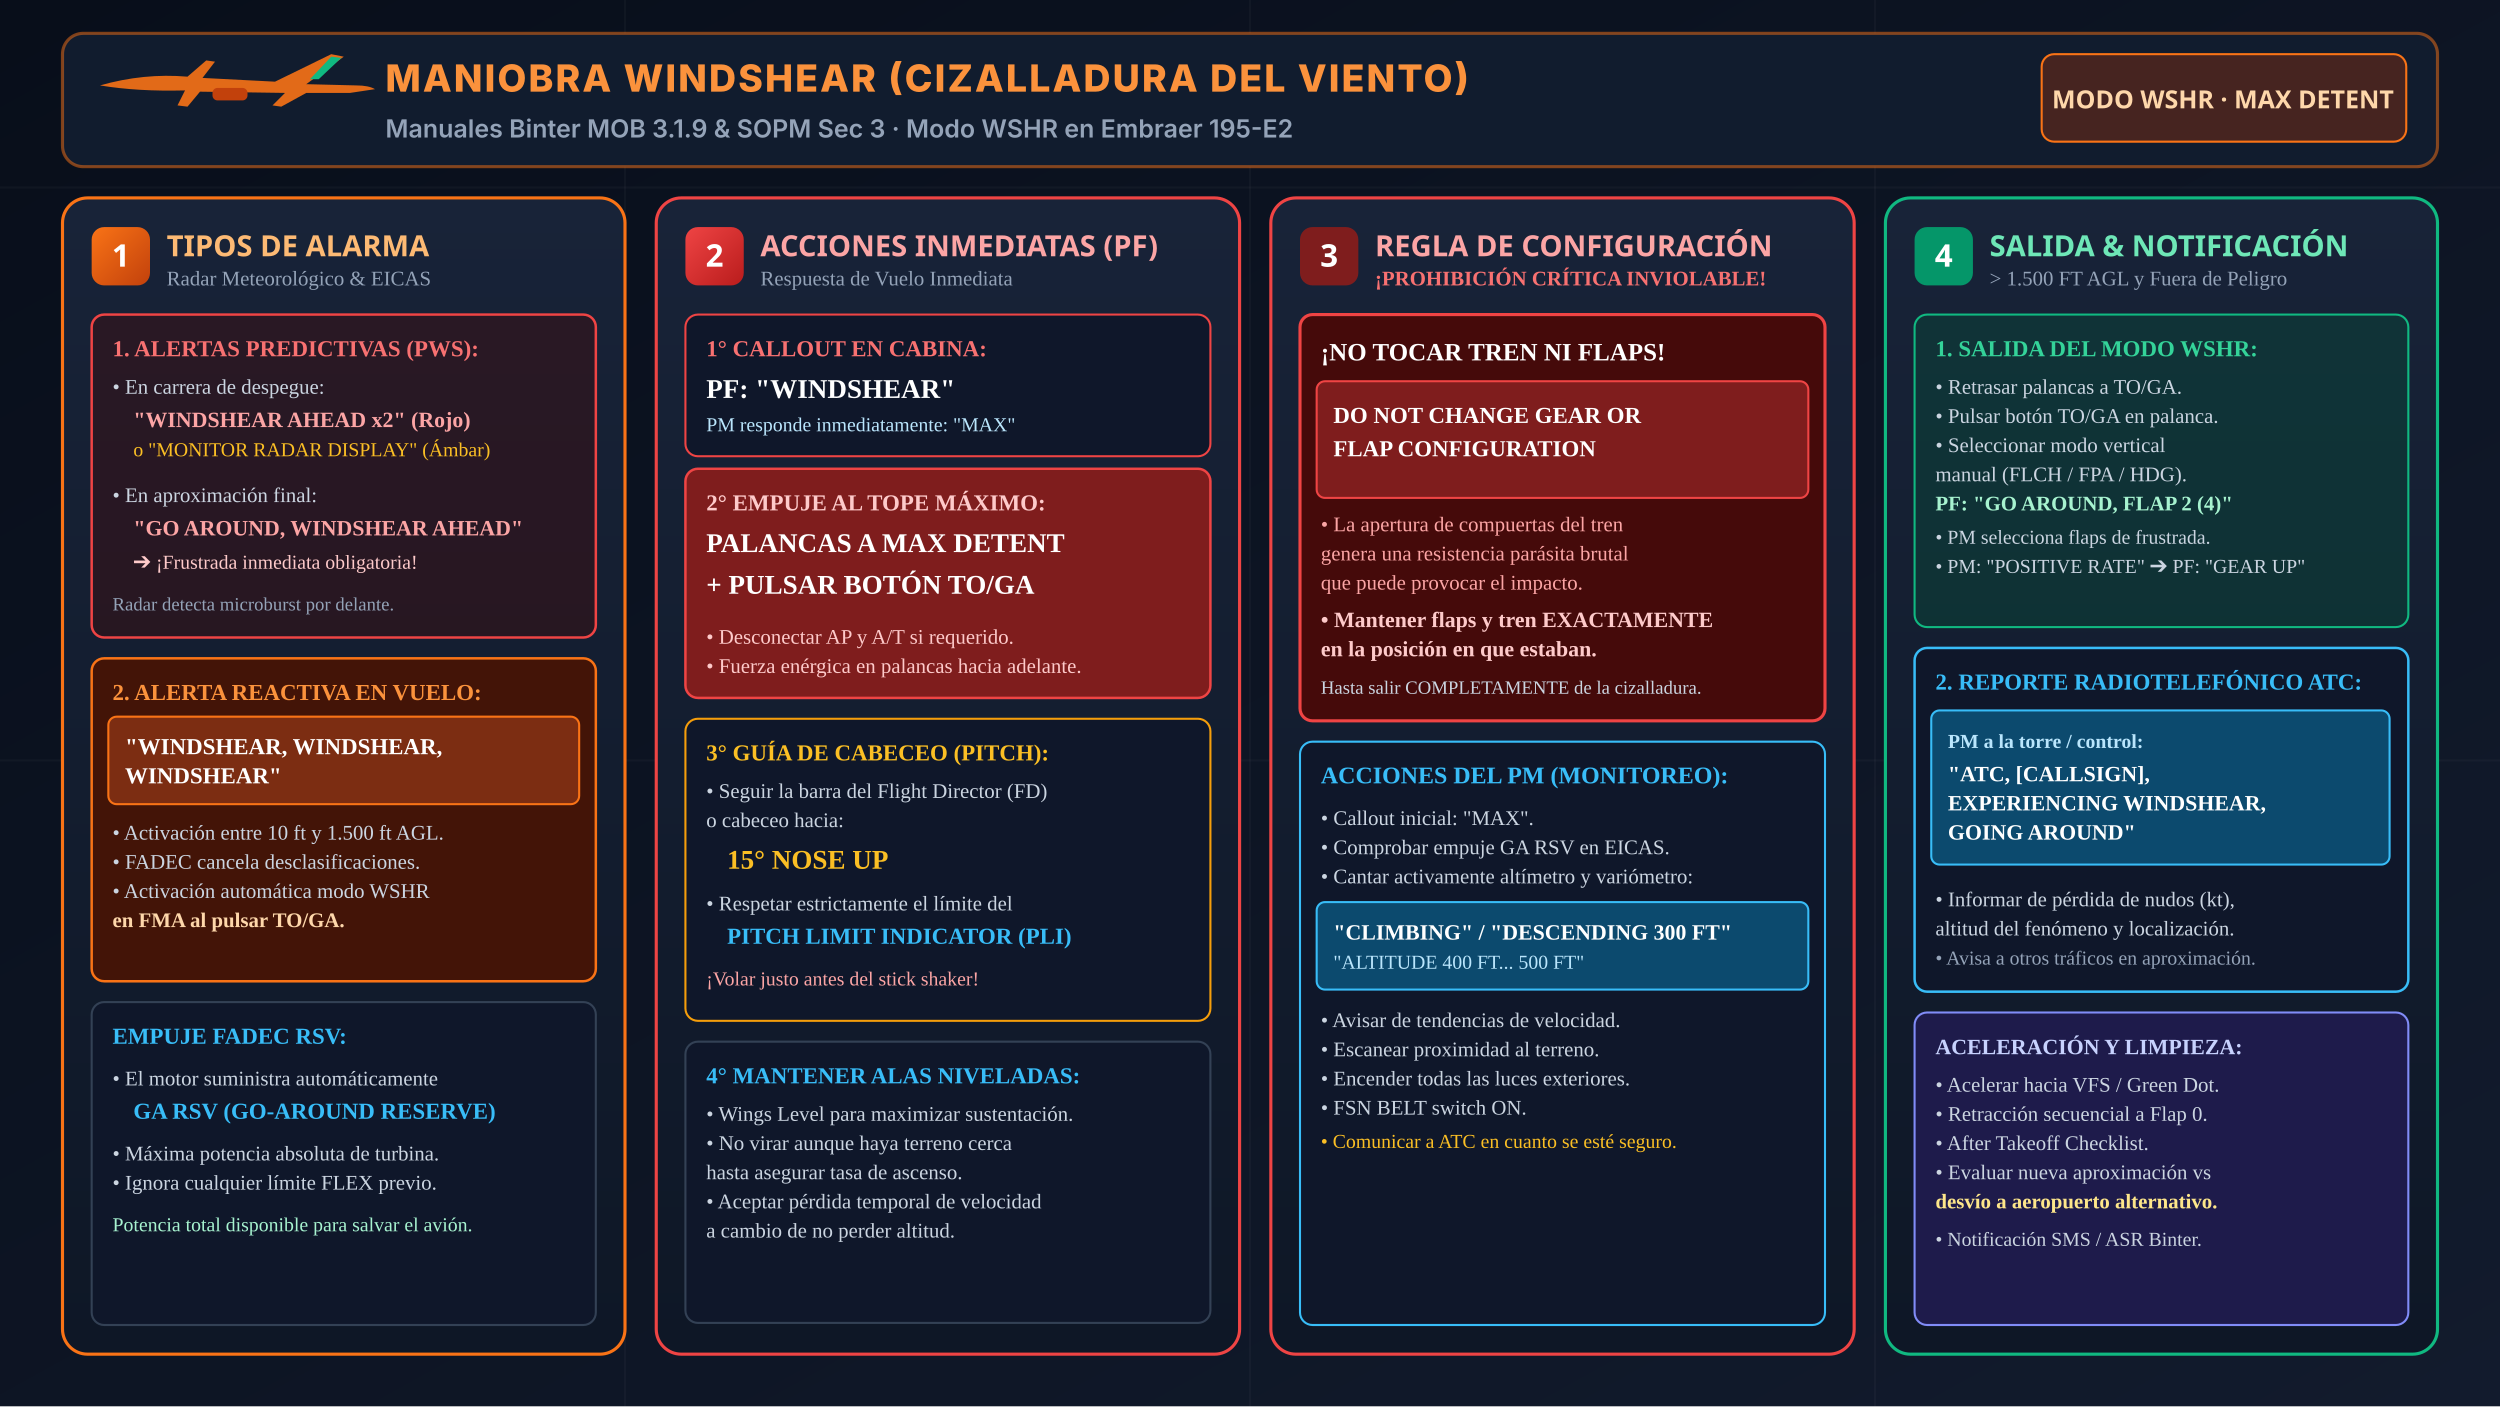
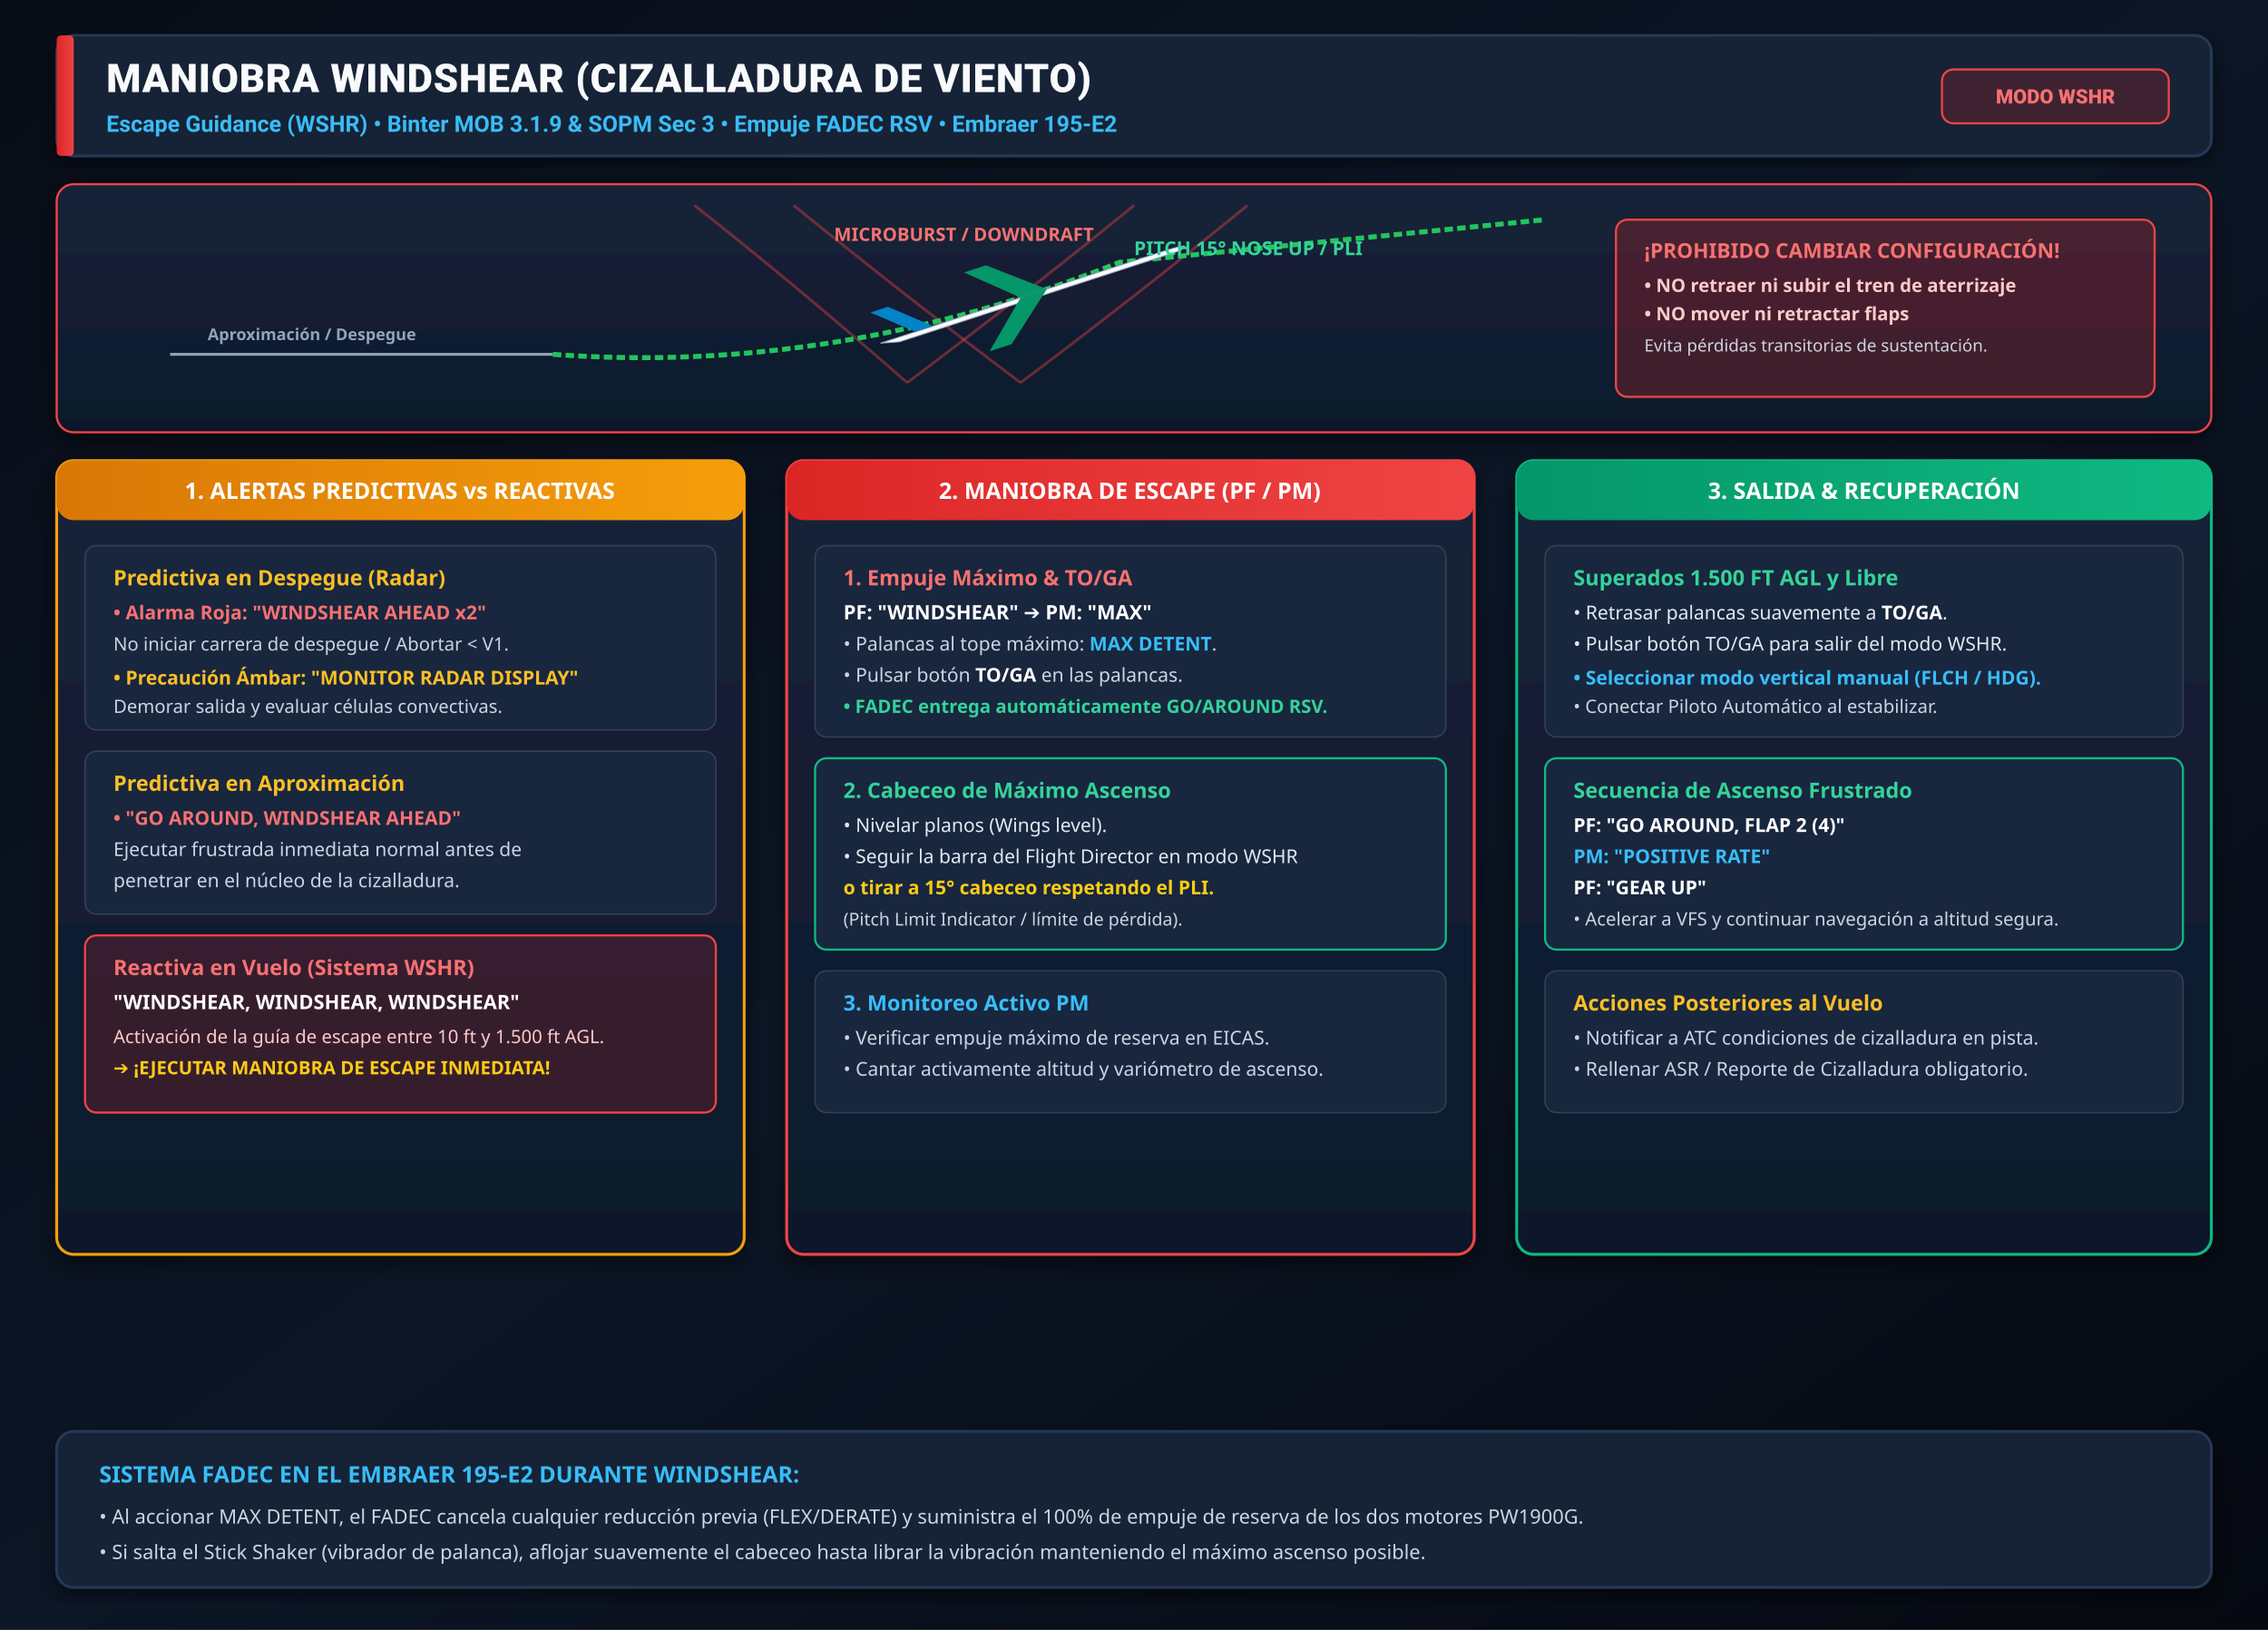
- <svg xmlns="http://www.w3.org/2000/svg" viewBox="0 0 1200 675" width="100%" height="100%">
+ <svg xmlns="http://www.w3.org/2000/svg" viewBox="0 0 1600 1150" width="100%" height="100%">
  <defs>
-     <linearGradient id="bgGradWs" x1="0%" y1="0%" x2="100%" y2="100%">
-       <stop offset="0%" stop-color="#080e1a" />
-       <stop offset="100%" stop-color="#121b2d" />
+     <linearGradient id="bgGrad" x1="0%" y1="0%" x2="100%" y2="100%">
+       <stop offset="0%" stop-color="#070c16" />
+       <stop offset="50%" stop-color="#0c1626" />
+       <stop offset="100%" stop-color="#050810" />
    </linearGradient>
-     <linearGradient id="cardGradW" x1="0%" y1="0%" x2="0%" y2="100%">
-       <stop offset="0%" stop-color="#182338" />
-       <stop offset="100%" stop-color="#0e1726" />
+     <linearGradient id="cardGrad" x1="0%" y1="0%" x2="0%" y2="100%">
+       <stop offset="0%" stop-color="#152238" />
+       <stop offset="100%" stop-color="#0f192b" />
    </linearGradient>
-     <linearGradient id="orangeGradW" x1="0%" y1="0%" x2="100%" y2="100%">
-       <stop offset="0%" stop-color="#f97316" />
-       <stop offset="100%" stop-color="#c2410c" />
+     <linearGradient id="redGrad" x1="0%" y1="0%" x2="100%" y2="0%">
+       <stop offset="0%" stop-color="#dc2626" />
+       <stop offset="100%" stop-color="#ef4444" />
    </linearGradient>
-     <linearGradient id="redGradW" x1="0%" y1="0%" x2="100%" y2="100%">
-       <stop offset="0%" stop-color="#ef4444" />
-       <stop offset="100%" stop-color="#b91c1c" />
+     <linearGradient id="goldGrad" x1="0%" y1="0%" x2="100%" y2="0%">
+       <stop offset="0%" stop-color="#d97706" />
+       <stop offset="100%" stop-color="#f59e0b" />
    </linearGradient>
+     <linearGradient id="blueGrad" x1="0%" y1="0%" x2="100%" y2="0%">
+       <stop offset="0%" stop-color="#0284c7" />
+       <stop offset="100%" stop-color="#38bdf8" />
+     </linearGradient>
+     <linearGradient id="greenGrad" x1="0%" y1="0%" x2="100%" y2="0%">
+       <stop offset="0%" stop-color="#059669" />
+       <stop offset="100%" stop-color="#10b981" />
+     </linearGradient>
+     <filter id="shadow" x="-10%" y="-10%" width="120%" height="120%">
+       <feDropShadow dx="0" dy="6" stdDeviation="8" flood-color="#000000" flood-opacity="0.5" />
+     </filter>
  </defs>
-   <rect width="1200" height="675" fill="url(#bgGradWs)" />
-   <g stroke="#ffffff" stroke-opacity="0.03" stroke-width="1">
-     <line x1="0" y1="90" x2="1200" y2="90" />
-     <line x1="0" y1="365" x2="1200" y2="365" />
-     <line x1="300" y1="0" x2="300" y2="675" />
-     <line x1="600" y1="0" x2="600" y2="675" />
-     <line x1="900" y1="0" x2="900" y2="675" />
+   <rect width="1600" height="1150" fill="url(#bgGrad)" />
+   <g transform="translate(40, 25)">
+     <rect width="1520" height="85" rx="12" fill="#132035" stroke="#253856" stroke-width="2" filter="url(#shadow)" />
+     <rect width="12" height="85" fill="url(#redGrad)" rx="3" />
+     <text x="35" y="40" font-family="-apple-system, BlinkMacSystemFont, 'Segoe UI', Roboto, sans-serif" font-size="28" font-weight="900" fill="#f8fafc" letter-spacing="0.5">
+       MANIOBRA WINDSHEAR (CIZALLADURA DE VIENTO)
+     </text>
+     <text x="35" y="68" font-family="-apple-system, BlinkMacSystemFont, 'Segoe UI', Roboto, sans-serif" font-size="16" font-weight="600" fill="#38bdf8">
+       Escape Guidance (WSHR) • Binter MOB 3.1.9 &amp; SOPM Sec 3 • Empuje FADEC RSV • Embraer 195-E2
+     </text>
+     <rect x="1330" y="24" width="160" height="38" rx="8" fill="rgba(220, 38, 38, 0.2)" stroke="#ef4444" stroke-width="1.5" />
+     <text x="1410" y="48" font-family="-apple-system, BlinkMacSystemFont, 'Segoe UI', Roboto, sans-serif" font-size="14" font-weight="800" fill="#f87171" text-anchor="middle">
+       MODO WSHR
+     </text>
  </g>
-   <rect x="30" y="16" width="1140" height="64" rx="10" fill="#111c2e" stroke="#f97316" stroke-opacity="0.5" stroke-width="1.5" />
-   <g transform="translate(48, 26) scale(0.6)">
-     <path d="M 0 25 Q 35 15 70 18 L 85 5 L 92 6 L 82 19 L 140 22 L 185 0 L 195 2 L 165 24 L 205 25 Q 215 25 220 28 L 200 31 L 165 31 L 145 42 L 138 41 L 148 31 L 80 30 L 70 42 L 62 41 L 68 29 Q 30 30 0 25 Z" fill="#f97316" fill-opacity="0.9" />
-     <rect x="90" y="27" width="28" height="10" rx="4" fill="#c2410c" />
-     <polygon points="185,2 193,3 175,20 168,20" fill="#10b981" />
+   <g transform="translate(40, 130)">
+     <rect width="1520" height="175" rx="12" fill="url(#cardGrad)" stroke="#ef4444" stroke-width="1.5" filter="url(#shadow)" />
+     <g stroke="rgba(239, 68, 68, 0.4)" stroke-width="2" fill="none">
+       <path d="M 450,15 Q 520,70 600,140" />
+       <path d="M 520,15 Q 600,80 680,140" />
+       <path d="M 680,140 Q 760,80 840,15" />
+       <path d="M 600,140 Q 680,80 760,15" />
+     </g>
+     <text x="640" y="40" font-family="sans-serif" font-size="13" font-weight="800" fill="#f87171" text-anchor="middle">MICROBURST / DOWNDRAFT</text>
+     <line x1="80" y1="120" x2="350" y2="120" stroke="#94a3b8" stroke-width="2" />
+     <text x="180" y="110" font-family="sans-serif" font-size="11.5" font-weight="600" fill="#94a3b8" text-anchor="middle">Aproximación / Despegue</text>
+     <path d="M 350,120 Q 550,135 750,55 L 1050,25" fill="none" stroke="#22c55e" stroke-width="3.5" stroke-dasharray="6,3" />
+     <g transform="translate(680, 80) rotate(-18) scale(0.65)">
+       <path d="M -160,0 L 160,0 Q 200,0 180,5 L -140,5 Z" fill="#f8fafc" stroke="#94a3b8" />
+       <path d="M 0,0 L -50,-45 L -25,-45 L 30,0 Z" fill="#059669" />
+       <path d="M 0,0 L -50,45 L -25,45 L 30,0 Z" fill="#059669" />
+       <path d="M -120,0 L -160,-35 L -140,-35 L -100,0 Z" fill="#0284c7" />
+     </g>
+     <text x="760" y="50" font-family="sans-serif" font-size="13.5" font-weight="900" fill="#34d399">PITCH 15° NOSE UP / PLI</text>
+     <rect x="1100" y="25" width="380" height="125" rx="8" fill="rgba(220, 38, 38, 0.25)" stroke="#ef4444" stroke-width="1.5" />
+     <text x="1120" y="52" font-family="sans-serif" font-size="14.5" font-weight="900" fill="#f87171">¡PROHIBIDO CAMBIAR CONFIGURACIÓN!</text>
+     <text x="1120" y="76" font-family="sans-serif" font-size="13" font-weight="600" fill="#fecaca">• NO retraer ni subir el tren de aterrizaje</text>
+     <text x="1120" y="96" font-family="sans-serif" font-size="13" font-weight="600" fill="#fecaca">• NO mover ni retractar flaps</text>
+     <text x="1120" y="118" font-family="sans-serif" font-size="12" font-weight="500" fill="#cbd5e1">Evita pérdidas transitorias de sustentación.</text>
  </g>
-   <text x="185" y="44" fill="#fb923c" font-family="system-ui, -apple-system, sans-serif" font-size="18" font-weight="800" letter-spacing="1">MANIOBRA WINDSHEAR (CIZALLADURA DEL VIENTO)</text>
-   <text x="185" y="66" fill="#94a3b8" font-family="system-ui, -apple-system, sans-serif" font-size="12" font-weight="600">Manuales Binter MOB 3.1.9 &amp; SOPM Sec 3 · Modo WSHR en Embraer 195-E2</text>
-   <rect x="980" y="26" width="175" height="42" rx="6" fill="#7c2d12" fill-opacity="0.5" stroke="#f97316" stroke-width="1" />
-   <text x="1067" y="52" fill="#fed7aa" font-family="system-ui, sans-serif" font-size="12" font-weight="700" text-anchor="middle">MODO WSHR · MAX DETENT</text>
-   <g transform="translate(30, 95)">
+   <g transform="translate(40, 325)">
    <g transform="translate(0, 0)">
-       <rect width="270" height="555" rx="12" fill="url(#cardGradW)" stroke="#f97316" stroke-width="1.5" />
-       <rect x="14" y="14" width="28" height="28" rx="6" fill="url(#orangeGradW)" />
-       <text x="28" y="33" fill="#ffffff" font-family="system-ui, sans-serif" font-size="15" font-weight="800" text-anchor="middle">1</text>
-       <text x="50" y="28" fill="#fdba74" font-family="system-ui, sans-serif" font-size="14" font-weight="800">TIPOS DE ALARMA</text>
-       <text x="50" y="42" fill="#94a3b8" font-size="10">Radar Meteorológico &amp; EICAS</text>
-       <rect x="14" y="56" width="242" height="155" rx="6" fill="#450a0a" fill-opacity="0.4" stroke="#ef4444" stroke-width="1.2" />
-       <text x="24" y="76" fill="#f87171" font-size="11" font-weight="800">1. ALERTAS PREDICTIVAS (PWS):</text>
-       <text x="24" y="94" fill="#cbd5e1" font-size="10">• En carrera de despegue:</text>
-       <text x="34" y="110" fill="#fca5a5" font-size="10.5" font-weight="800">"WINDSHEAR AHEAD x2" (Rojo)</text>
-       <text x="34" y="124" fill="#fbbf24" font-size="9.5">o "MONITOR RADAR DISPLAY" (Ámbar)</text>
-       <text x="24" y="146" fill="#cbd5e1" font-size="10">• En aproximación final:</text>
-       <text x="34" y="162" fill="#fca5a5" font-size="10.5" font-weight="800">"GO AROUND, WINDSHEAR AHEAD"</text>
-       <text x="34" y="178" fill="#fecaca" font-size="9.5">➔ ¡Frustrada inmediata obligatoria!</text>
-       <text x="24" y="198" fill="#94a3b8" font-size="9">Radar detecta microburst por delante.</text>
-       <rect x="14" y="221" width="242" height="155" rx="6" fill="#431407" stroke="#f97316" stroke-width="1.2" />
-       <text x="24" y="241" fill="#fb923c" font-size="11" font-weight="800">2. ALERTA REACTIVA EN VUELO:</text>
-       <rect x="22" y="249" width="226" height="42" rx="4" fill="#7c2d12" stroke="#f97316" stroke-width="1" />
-       <text x="30" y="267" fill="#ffffff" font-size="11" font-weight="900">"WINDSHEAR, WINDSHEAR,</text>
-       <text x="30" y="281" fill="#ffffff" font-size="11" font-weight="900"> WINDSHEAR"</text>
-       <text x="24" y="308" fill="#cbd5e1" font-size="10">• Activación entre 10 ft y 1.500 ft AGL.</text>
-       <text x="24" y="322" fill="#cbd5e1" font-size="10">• FADEC cancela desclasificaciones.</text>
-       <text x="24" y="336" fill="#cbd5e1" font-size="10">• Activación automática modo WSHR</text>
-       <text x="24" y="350" fill="#fed7aa" font-size="10" font-weight="700">  en FMA al pulsar TO/GA.</text>
-       <rect x="14" y="386" width="242" height="155" rx="6" fill="#0f172a" stroke="#334155" stroke-width="1" />
-       <text x="24" y="406" fill="#38bdf8" font-size="11" font-weight="800">EMPUJE FADEC RSV:</text>
-       <text x="24" y="426" fill="#cbd5e1" font-size="10">• El motor suministra automáticamente</text>
-       <text x="34" y="442" fill="#38bdf8" font-size="11" font-weight="800">GA RSV (GO-AROUND RESERVE)</text>
-       <text x="24" y="462" fill="#cbd5e1" font-size="10">• Máxima potencia absoluta de turbina.</text>
-       <text x="24" y="476" fill="#cbd5e1" font-size="10">• Ignora cualquier límite FLEX previo.</text>
-       <text x="24" y="496" fill="#a7f3d0" font-size="9.5">Potencia total disponible para salvar el avión.</text>
+       <rect width="485" height="560" rx="12" fill="url(#cardGrad)" stroke="#f59e0b" stroke-width="2" filter="url(#shadow)" />
+       <rect width="485" height="42" rx="12" fill="url(#goldGrad)" />
+       <text x="242" y="27" font-family="sans-serif" font-size="16" font-weight="900" fill="#ffffff" text-anchor="middle">
+         1. ALERTAS PREDICTIVAS vs REACTIVAS
+       </text>
+       <g transform="translate(20, 60)" font-family="sans-serif">
+         <rect width="445" height="130" rx="8" fill="#18263e" stroke="#334155" stroke-width="1" />
+         <text x="20" y="28" font-size="15" font-weight="800" fill="#fbbf24">Predictiva en Despegue (Radar)</text>
+         <text x="20" y="52" font-size="13.5" font-weight="700" fill="#f87171">• Alarma Roja: "WINDSHEAR AHEAD x2"</text>
+         <text x="20" y="74" font-size="13" font-weight="500" fill="#cbd5e1">No iniciar carrera de despegue / Abortar &lt; V1.</text>
+         <text x="20" y="98" font-size="13.5" font-weight="700" fill="#fbbf24">• Precaución Ámbar: "MONITOR RADAR DISPLAY"</text>
+         <text x="20" y="118" font-size="13" font-weight="500" fill="#cbd5e1">Demorar salida y evaluar células convectivas.</text>
+         <g transform="translate(0, 145)">
+           <rect width="445" height="115" rx="8" fill="#18263e" stroke="#334155" stroke-width="1" />
+           <text x="20" y="28" font-size="15" font-weight="800" fill="#fbbf24">Predictiva en Aproximación</text>
+           <text x="20" y="52" font-size="13.5" font-weight="700" fill="#f87171">• "GO AROUND, WINDSHEAR AHEAD"</text>
+           <text x="20" y="74" font-size="13.5" font-weight="500" fill="#cbd5e1">Ejecutar frustrada inmediata normal antes de</text>
+           <text x="20" y="96" font-size="13.5" font-weight="500" fill="#cbd5e1">penetrar en el núcleo de la cizalladura.</text>
+         </g>
+         <g transform="translate(0, 275)">
+           <rect width="445" height="125" rx="8" fill="rgba(220, 38, 38, 0.2)" stroke="#ef4444" stroke-width="1.5" />
+           <text x="20" y="28" font-size="15" font-weight="800" fill="#f87171">Reactiva en Vuelo (Sistema WSHR)</text>
+           <text x="20" y="52" font-size="14" font-weight="900" fill="#ffffff">"WINDSHEAR, WINDSHEAR, WINDSHEAR"</text>
+           <text x="20" y="76" font-size="13" font-weight="500" fill="#fecaca">Activación de la guía de escape entre 10 ft y 1.500 ft AGL.</text>
+           <text x="20" y="98" font-size="13" font-weight="700" fill="#facc15">➔ ¡EJECUTAR MANIOBRA DE ESCAPE INMEDIATA!</text>
+         </g>
+       </g>
    </g>
-     <g transform="translate(285, 0)">
-       <rect width="280" height="555" rx="12" fill="url(#cardGradW)" stroke="#ef4444" stroke-width="1.5" />
-       <rect x="14" y="14" width="28" height="28" rx="6" fill="url(#redGradW)" />
-       <text x="28" y="33" fill="#ffffff" font-family="system-ui, sans-serif" font-size="15" font-weight="800" text-anchor="middle">2</text>
-       <text x="50" y="28" fill="#fca5a5" font-family="system-ui, sans-serif" font-size="14" font-weight="800">ACCIONES INMEDIATAS (PF)</text>
-       <text x="50" y="42" fill="#94a3b8" font-size="10">Respuesta de Vuelo Inmediata</text>
-       <rect x="14" y="56" width="252" height="68" rx="6" fill="#0f172a" stroke="#ef4444" stroke-width="1" />
-       <text x="24" y="76" fill="#f87171" font-size="11" font-weight="800">1° CALLOUT EN CABINA:</text>
-       <text x="24" y="96" fill="#ffffff" font-size="13" font-weight="900">PF: "WINDSHEAR"</text>
-       <text x="24" y="112" fill="#bae6fd" font-size="9.5">PM responde inmediatamente: "MAX"</text>
-       <rect x="14" y="130" width="252" height="110" rx="6" fill="#7f1d1d" stroke="#ef4444" stroke-width="1.2" />
-       <text x="24" y="150" fill="#fecaca" font-size="11" font-weight="800">2° EMPUJE AL TOPE MÁXIMO:</text>
-       <text x="24" y="170" fill="#ffffff" font-size="13" font-weight="900">PALANCAS A MAX DETENT</text>
-       <text x="24" y="190" fill="#ffffff" font-size="13" font-weight="900">+ PULSAR BOTÓN TO/GA</text>
-       <text x="24" y="214" fill="#fecaca" font-size="10">• Desconectar AP y A/T si requerido.</text>
-       <text x="24" y="228" fill="#fecaca" font-size="10">• Fuerza enérgica en palancas hacia adelante.</text>
-       <rect x="14" y="250" width="252" height="145" rx="6" fill="#0f172a" stroke="#f59e0b" stroke-width="1" />
-       <text x="24" y="270" fill="#fbbf24" font-size="11" font-weight="800">3° GUÍA DE CABECEO (PITCH):</text>
-       <text x="24" y="288" fill="#cbd5e1" font-size="10">• Seguir la barra del Flight Director (FD)</text>
-       <text x="24" y="302" fill="#cbd5e1" font-size="10">  o cabeceo hacia:</text>
-       <text x="34" y="322" fill="#fbbf24" font-size="13" font-weight="900">15° NOSE UP</text>
-       <text x="24" y="342" fill="#cbd5e1" font-size="10">• Respetar estrictamente el límite del</text>
-       <text x="34" y="358" fill="#38bdf8" font-size="11" font-weight="800">PITCH LIMIT INDICATOR (PLI)</text>
-       <text x="24" y="378" fill="#fca5a5" font-size="9.5">¡Volar justo antes del stick shaker!</text>
-       <rect x="14" y="405" width="252" height="135" rx="6" fill="#0f172a" stroke="#334155" stroke-width="1" />
-       <text x="24" y="425" fill="#38bdf8" font-size="11" font-weight="800">4° MANTENER ALAS NIVELADAS:</text>
-       <text x="24" y="443" fill="#cbd5e1" font-size="10">• Wings Level para maximizar sustentación.</text>
-       <text x="24" y="457" fill="#cbd5e1" font-size="10">• No virar aunque haya terreno cerca</text>
-       <text x="24" y="471" fill="#cbd5e1" font-size="10">  hasta asegurar tasa de ascenso.</text>
-       <text x="24" y="485" fill="#cbd5e1" font-size="10">• Aceptar pérdida temporal de velocidad</text>
-       <text x="24" y="499" fill="#cbd5e1" font-size="10">  a cambio de no perder altitud.</text>
+     <g transform="translate(515, 0)">
+       <rect width="485" height="560" rx="12" fill="url(#cardGrad)" stroke="#ef4444" stroke-width="2" filter="url(#shadow)" />
+       <rect width="485" height="42" rx="12" fill="url(#redGrad)" />
+       <text x="242" y="27" font-family="sans-serif" font-size="16" font-weight="900" fill="#ffffff" text-anchor="middle">
+         2. MANIOBRA DE ESCAPE (PF / PM)
+       </text>
+       <g transform="translate(20, 60)" font-family="sans-serif">
+         <rect width="445" height="135" rx="8" fill="#18263e" stroke="#334155" stroke-width="1" />
+         <text x="20" y="28" font-size="15" font-weight="800" fill="#f87171">1. Empuje Máximo &amp; TO/GA</text>
+         <text x="20" y="52" font-size="14" font-weight="900" fill="#ffffff">PF: "WINDSHEAR" ➔ PM: "MAX"</text>
+         <text x="20" y="74" font-size="13.5" font-weight="500" fill="#cbd5e1">• Palancas al tope máximo: <tspan font-weight="800" fill="#38bdf8">MAX DETENT</tspan>.</text>
+         <text x="20" y="96" font-size="13.5" font-weight="500" fill="#cbd5e1">• Pulsar botón <tspan font-weight="700" fill="#ffffff">TO/GA</tspan> en las palancas.</text>
+         <text x="20" y="118" font-size="13" font-weight="700" fill="#34d399">• FADEC entrega automáticamente GO/AROUND RSV.</text>
+         <g transform="translate(0, 150)">
+           <rect width="445" height="135" rx="8" fill="#18263e" stroke="#10b981" stroke-width="1.5" />
+           <text x="20" y="28" font-size="15" font-weight="800" fill="#34d399">2. Cabeceo de Máximo Ascenso</text>
+           <text x="20" y="52" font-size="13.5" font-weight="500" fill="#e2e8f0">• Nivelar planos (Wings level).</text>
+           <text x="20" y="74" font-size="13.5" font-weight="500" fill="#e2e8f0">• Seguir la barra del Flight Director en modo WSHR</text>
+           <text x="20" y="96" font-size="13.5" font-weight="700" fill="#facc15">o tirar a 15° cabeceo respetando el PLI.</text>
+           <text x="20" y="118" font-size="12.5" font-weight="500" fill="#cbd5e1">(Pitch Limit Indicator / límite de pérdida).</text>
+         </g>
+         <g transform="translate(0, 300)">
+           <rect width="445" height="100" rx="8" fill="#18263e" stroke="#334155" stroke-width="1" />
+           <text x="20" y="28" font-size="15" font-weight="800" fill="#38bdf8">3. Monitoreo Activo PM</text>
+           <text x="20" y="52" font-size="13.5" font-weight="500" fill="#cbd5e1">• Verificar empuje máximo de reserva en EICAS.</text>
+           <text x="20" y="74" font-size="13.5" font-weight="500" fill="#cbd5e1">• Cantar activamente altitud y variómetro de ascenso.</text>
+         </g>
+       </g>
    </g>
-     <g transform="translate(580, 0)">
-       <rect width="280" height="555" rx="12" fill="url(#cardGradW)" stroke="#ef4444" stroke-width="1.5" />
-       <rect x="14" y="14" width="28" height="28" rx="6" fill="#7f1d1d" />
-       <text x="28" y="33" fill="#ffffff" font-family="system-ui, sans-serif" font-size="15" font-weight="800" text-anchor="middle">3</text>
-       <text x="50" y="28" fill="#fca5a5" font-family="system-ui, sans-serif" font-size="14" font-weight="800">REGLA DE CONFIGURACIÓN</text>
-       <text x="50" y="42" fill="#f87171" font-size="10" font-weight="800">¡PROHIBICIÓN CRÍTICA INVIOLABLE!</text>
-       <rect x="14" y="56" width="252" height="195" rx="6" fill="#450a0a" stroke="#ef4444" stroke-width="1.5" />
-       <text x="24" y="78" fill="#ffffff" font-size="12" font-weight="900">¡NO TOCAR TREN NI FLAPS!</text>
-       <rect x="22" y="88" width="236" height="56" rx="4" fill="#7f1d1d" stroke="#ef4444" stroke-width="1" />
-       <text x="30" y="108" fill="#ffffff" font-size="11" font-weight="900">DO NOT CHANGE GEAR OR</text>
-       <text x="30" y="124" fill="#ffffff" font-size="11" font-weight="900">FLAP CONFIGURATION</text>
-       <text x="24" y="160" fill="#fca5a5" font-size="10">• La apertura de compuertas del tren</text>
-       <text x="24" y="174" fill="#fca5a5" font-size="10">  genera una resistencia parásita brutal</text>
-       <text x="24" y="188" fill="#fca5a5" font-size="10">  que puede provocar el impacto.</text>
-       <text x="24" y="206" fill="#fecaca" font-size="10.5" font-weight="700">• Mantener flaps y tren EXACTAMENTE</text>
-       <text x="24" y="220" fill="#fecaca" font-size="10.5" font-weight="700">  en la posición en que estaban.</text>
-       <text x="24" y="238" fill="#cbd5e1" font-size="9">Hasta salir COMPLETAMENTE de la cizalladura.</text>
-       <rect x="14" y="261" width="252" height="280" rx="6" fill="#0f172a" stroke="#38bdf8" stroke-width="1" />
-       <text x="24" y="281" fill="#38bdf8" font-size="11.5" font-weight="800">ACCIONES DEL PM (MONITOREO):</text>
-       <text x="24" y="301" fill="#cbd5e1" font-size="10">• Callout inicial: "MAX".</text>
-       <text x="24" y="315" fill="#cbd5e1" font-size="10">• Comprobar empuje GA RSV en EICAS.</text>
-       <text x="24" y="329" fill="#cbd5e1" font-size="10">• Cantar activamente altímetro y variómetro:</text>
-       <rect x="22" y="338" width="236" height="42" rx="4" fill="#0c4a6e" stroke="#38bdf8" stroke-width="1" />
-       <text x="30" y="356" fill="#ffffff" font-size="10.5" font-weight="800">"CLIMBING" / "DESCENDING 300 FT"</text>
-       <text x="30" y="370" fill="#bae6fd" font-size="9.5">"ALTITUDE 400 FT... 500 FT"</text>
-       <text x="24" y="398" fill="#cbd5e1" font-size="10">• Avisar de tendencias de velocidad.</text>
-       <text x="24" y="412" fill="#cbd5e1" font-size="10">• Escanear proximidad al terreno.</text>
-       <text x="24" y="426" fill="#cbd5e1" font-size="10">• Encender todas las luces exteriores.</text>
-       <text x="24" y="440" fill="#cbd5e1" font-size="10">• FSN BELT switch ON.</text>
-       <text x="24" y="456" fill="#fbbf24" font-size="9.5">• Comunicar a ATC en cuanto se esté seguro.</text>
-     </g>
-     <g transform="translate(875, 0)">
-       <rect width="265" height="555" rx="12" fill="url(#cardGradW)" stroke="#10b981" stroke-width="1.5" />
-       <rect x="14" y="14" width="28" height="28" rx="6" fill="#059669" />
-       <text x="28" y="33" fill="#ffffff" font-family="system-ui, sans-serif" font-size="15" font-weight="800" text-anchor="middle">4</text>
-       <text x="50" y="28" fill="#6ee7b7" font-family="system-ui, sans-serif" font-size="14" font-weight="800">SALIDA &amp; NOTIFICACIÓN</text>
-       <text x="50" y="42" fill="#94a3b8" font-size="10">&gt; 1.500 FT AGL y Fuera de Peligro</text>
-       <rect x="14" y="56" width="237" height="150" rx="6" fill="#064e3b" fill-opacity="0.4" stroke="#10b981" stroke-width="1" />
-       <text x="24" y="76" fill="#34d399" font-size="11" font-weight="800">1. SALIDA DEL MODO WSHR:</text>
-       <text x="24" y="94" fill="#cbd5e1" font-size="10">• Retrasar palancas a TO/GA.</text>
-       <text x="24" y="108" fill="#cbd5e1" font-size="10">• Pulsar botón TO/GA en palanca.</text>
-       <text x="24" y="122" fill="#cbd5e1" font-size="10">• Seleccionar modo vertical</text>
-       <text x="24" y="136" fill="#cbd5e1" font-size="10">  manual (FLCH / FPA / HDG).</text>
-       <text x="24" y="150" fill="#a7f3d0" font-size="10" font-weight="700">PF: "GO AROUND, FLAP 2 (4)"</text>
-       <text x="24" y="166" fill="#cbd5e1" font-size="9.5">• PM selecciona flaps de frustrada.</text>
-       <text x="24" y="180" fill="#cbd5e1" font-size="9.5">• PM: "POSITIVE RATE" ➔ PF: "GEAR UP"</text>
-       <rect x="14" y="216" width="237" height="165" rx="6" fill="#0f172a" stroke="#38bdf8" stroke-width="1.2" />
-       <text x="24" y="236" fill="#38bdf8" font-size="11" font-weight="800">2. REPORTE RADIOTELEFÓNICO ATC:</text>
-       <rect x="22" y="246" width="220" height="74" rx="4" fill="#0c4a6e" stroke="#38bdf8" stroke-width="1" />
-       <text x="30" y="264" fill="#bae6fd" font-size="9.5" font-weight="800">PM a la torre / control:</text>
-       <text x="30" y="280" fill="#ffffff" font-size="10.5" font-weight="900">"ATC, [CALLSIGN],</text>
-       <text x="30" y="294" fill="#ffffff" font-size="10.5" font-weight="900"> EXPERIENCING WINDSHEAR,</text>
-       <text x="30" y="308" fill="#ffffff" font-size="10.5" font-weight="900"> GOING AROUND"</text>
-       <text x="24" y="340" fill="#cbd5e1" font-size="10">• Informar de pérdida de nudos (kt),</text>
-       <text x="24" y="354" fill="#cbd5e1" font-size="10">  altitud del fenómeno y localización.</text>
-       <text x="24" y="368" fill="#94a3b8" font-size="9.5">• Avisa a otros tráficos en aproximación.</text>
-       <rect x="14" y="391" width="237" height="150" rx="6" fill="#1e1b4b" stroke="#818cf8" stroke-width="1" />
-       <text x="24" y="411" fill="#c7d2fe" font-size="10.5" font-weight="800">ACELERACIÓN Y LIMPIEZA:</text>
-       <text x="24" y="429" fill="#cbd5e1" font-size="10">• Acelerar hacia VFS / Green Dot.</text>
-       <text x="24" y="443" fill="#cbd5e1" font-size="10">• Retracción secuencial a Flap 0.</text>
-       <text x="24" y="457" fill="#cbd5e1" font-size="10">• After Takeoff Checklist.</text>
-       <text x="24" y="471" fill="#cbd5e1" font-size="10">• Evaluar nueva aproximación vs</text>
-       <text x="24" y="485" fill="#fde68a" font-size="10" font-weight="700">  desvío a aeropuerto alternativo.</text>
-       <text x="24" y="503" fill="#cbd5e1" font-size="9.5">• Notificación SMS / ASR Binter.</text>
+     <g transform="translate(1030, 0)">
+       <rect width="490" height="560" rx="12" fill="url(#cardGrad)" stroke="#10b981" stroke-width="2" filter="url(#shadow)" />
+       <rect width="490" height="42" rx="12" fill="url(#greenGrad)" />
+       <text x="245" y="27" font-family="sans-serif" font-size="16" font-weight="900" fill="#ffffff" text-anchor="middle">
+         3. SALIDA &amp; RECUPERACIÓN
+       </text>
+       <g transform="translate(20, 60)" font-family="sans-serif">
+         <rect width="450" height="135" rx="8" fill="#18263e" stroke="#334155" stroke-width="1" />
+         <text x="20" y="28" font-size="15" font-weight="800" fill="#34d399">Superados 1.500 FT AGL y Libre</text>
+         <text x="20" y="52" font-size="13.5" font-weight="500" fill="#e2e8f0">• Retrasar palancas suavemente a <tspan font-weight="700" fill="#ffffff">TO/GA</tspan>.</text>
+         <text x="20" y="74" font-size="13.5" font-weight="500" fill="#e2e8f0">• Pulsar botón TO/GA para salir del modo WSHR.</text>
+         <text x="20" y="98" font-size="13.5" font-weight="700" fill="#38bdf8">• Seleccionar modo vertical manual (FLCH / HDG).</text>
+         <text x="20" y="118" font-size="13" font-weight="500" fill="#cbd5e1">• Conectar Piloto Automático al estabilizar.</text>
+         <g transform="translate(0, 150)">
+           <rect width="450" height="135" rx="8" fill="#18263e" stroke="#10b981" stroke-width="1.5" />
+           <text x="20" y="28" font-size="15" font-weight="800" fill="#34d399">Secuencia de Ascenso Frustrado</text>
+           <text x="20" y="52" font-size="13.5" font-weight="700" fill="#ffffff">PF: "GO AROUND, FLAP 2 (4)"</text>
+           <text x="20" y="74" font-size="13.5" font-weight="700" fill="#38bdf8">PM: "POSITIVE RATE"</text>
+           <text x="20" y="96" font-size="13.5" font-weight="700" fill="#ffffff">PF: "GEAR UP"</text>
+           <text x="20" y="118" font-size="13" font-weight="500" fill="#cbd5e1">• Acelerar a VFS y continuar navegación a altitud segura.</text>
+         </g>
+         <g transform="translate(0, 300)">
+           <rect width="450" height="100" rx="8" fill="#18263e" stroke="#334155" stroke-width="1" />
+           <text x="20" y="28" font-size="15" font-weight="800" fill="#fbbf24">Acciones Posteriores al Vuelo</text>
+           <text x="20" y="52" font-size="13.5" font-weight="500" fill="#cbd5e1">• Notificar a ATC condiciones de cizalladura en pista.</text>
+           <text x="20" y="74" font-size="13.5" font-weight="500" fill="#cbd5e1">• Rellenar ASR / Reporte de Cizalladura obligatorio.</text>
+         </g>
+       </g>
    </g>
  </g>
+   <g transform="translate(40, 1010)">
+     <rect width="1520" height="110" rx="12" fill="#132035" stroke="#253856" stroke-width="2" filter="url(#shadow)" />
+     <text x="30" y="36" font-family="sans-serif" font-size="16" font-weight="800" fill="#38bdf8">
+       SISTEMA FADEC EN EL EMBRAER 195-E2 DURANTE WINDSHEAR:
+     </text>
+     <text x="30" y="65" font-family="sans-serif" font-size="14" font-weight="500" fill="#cbd5e1">
+       • Al accionar MAX DETENT, el FADEC cancela cualquier reducción previa (FLEX/DERATE) y suministra el 100% de empuje de reserva de los dos motores PW1900G.
+     </text>
+     <text x="30" y="90" font-family="sans-serif" font-size="14" font-weight="500" fill="#cbd5e1">
+       • Si salta el Stick Shaker (vibrador de palanca), aflojar suavemente el cabeceo hasta librar la vibración manteniendo el máximo ascenso posible.
+     </text>
+   </g>
</svg>
